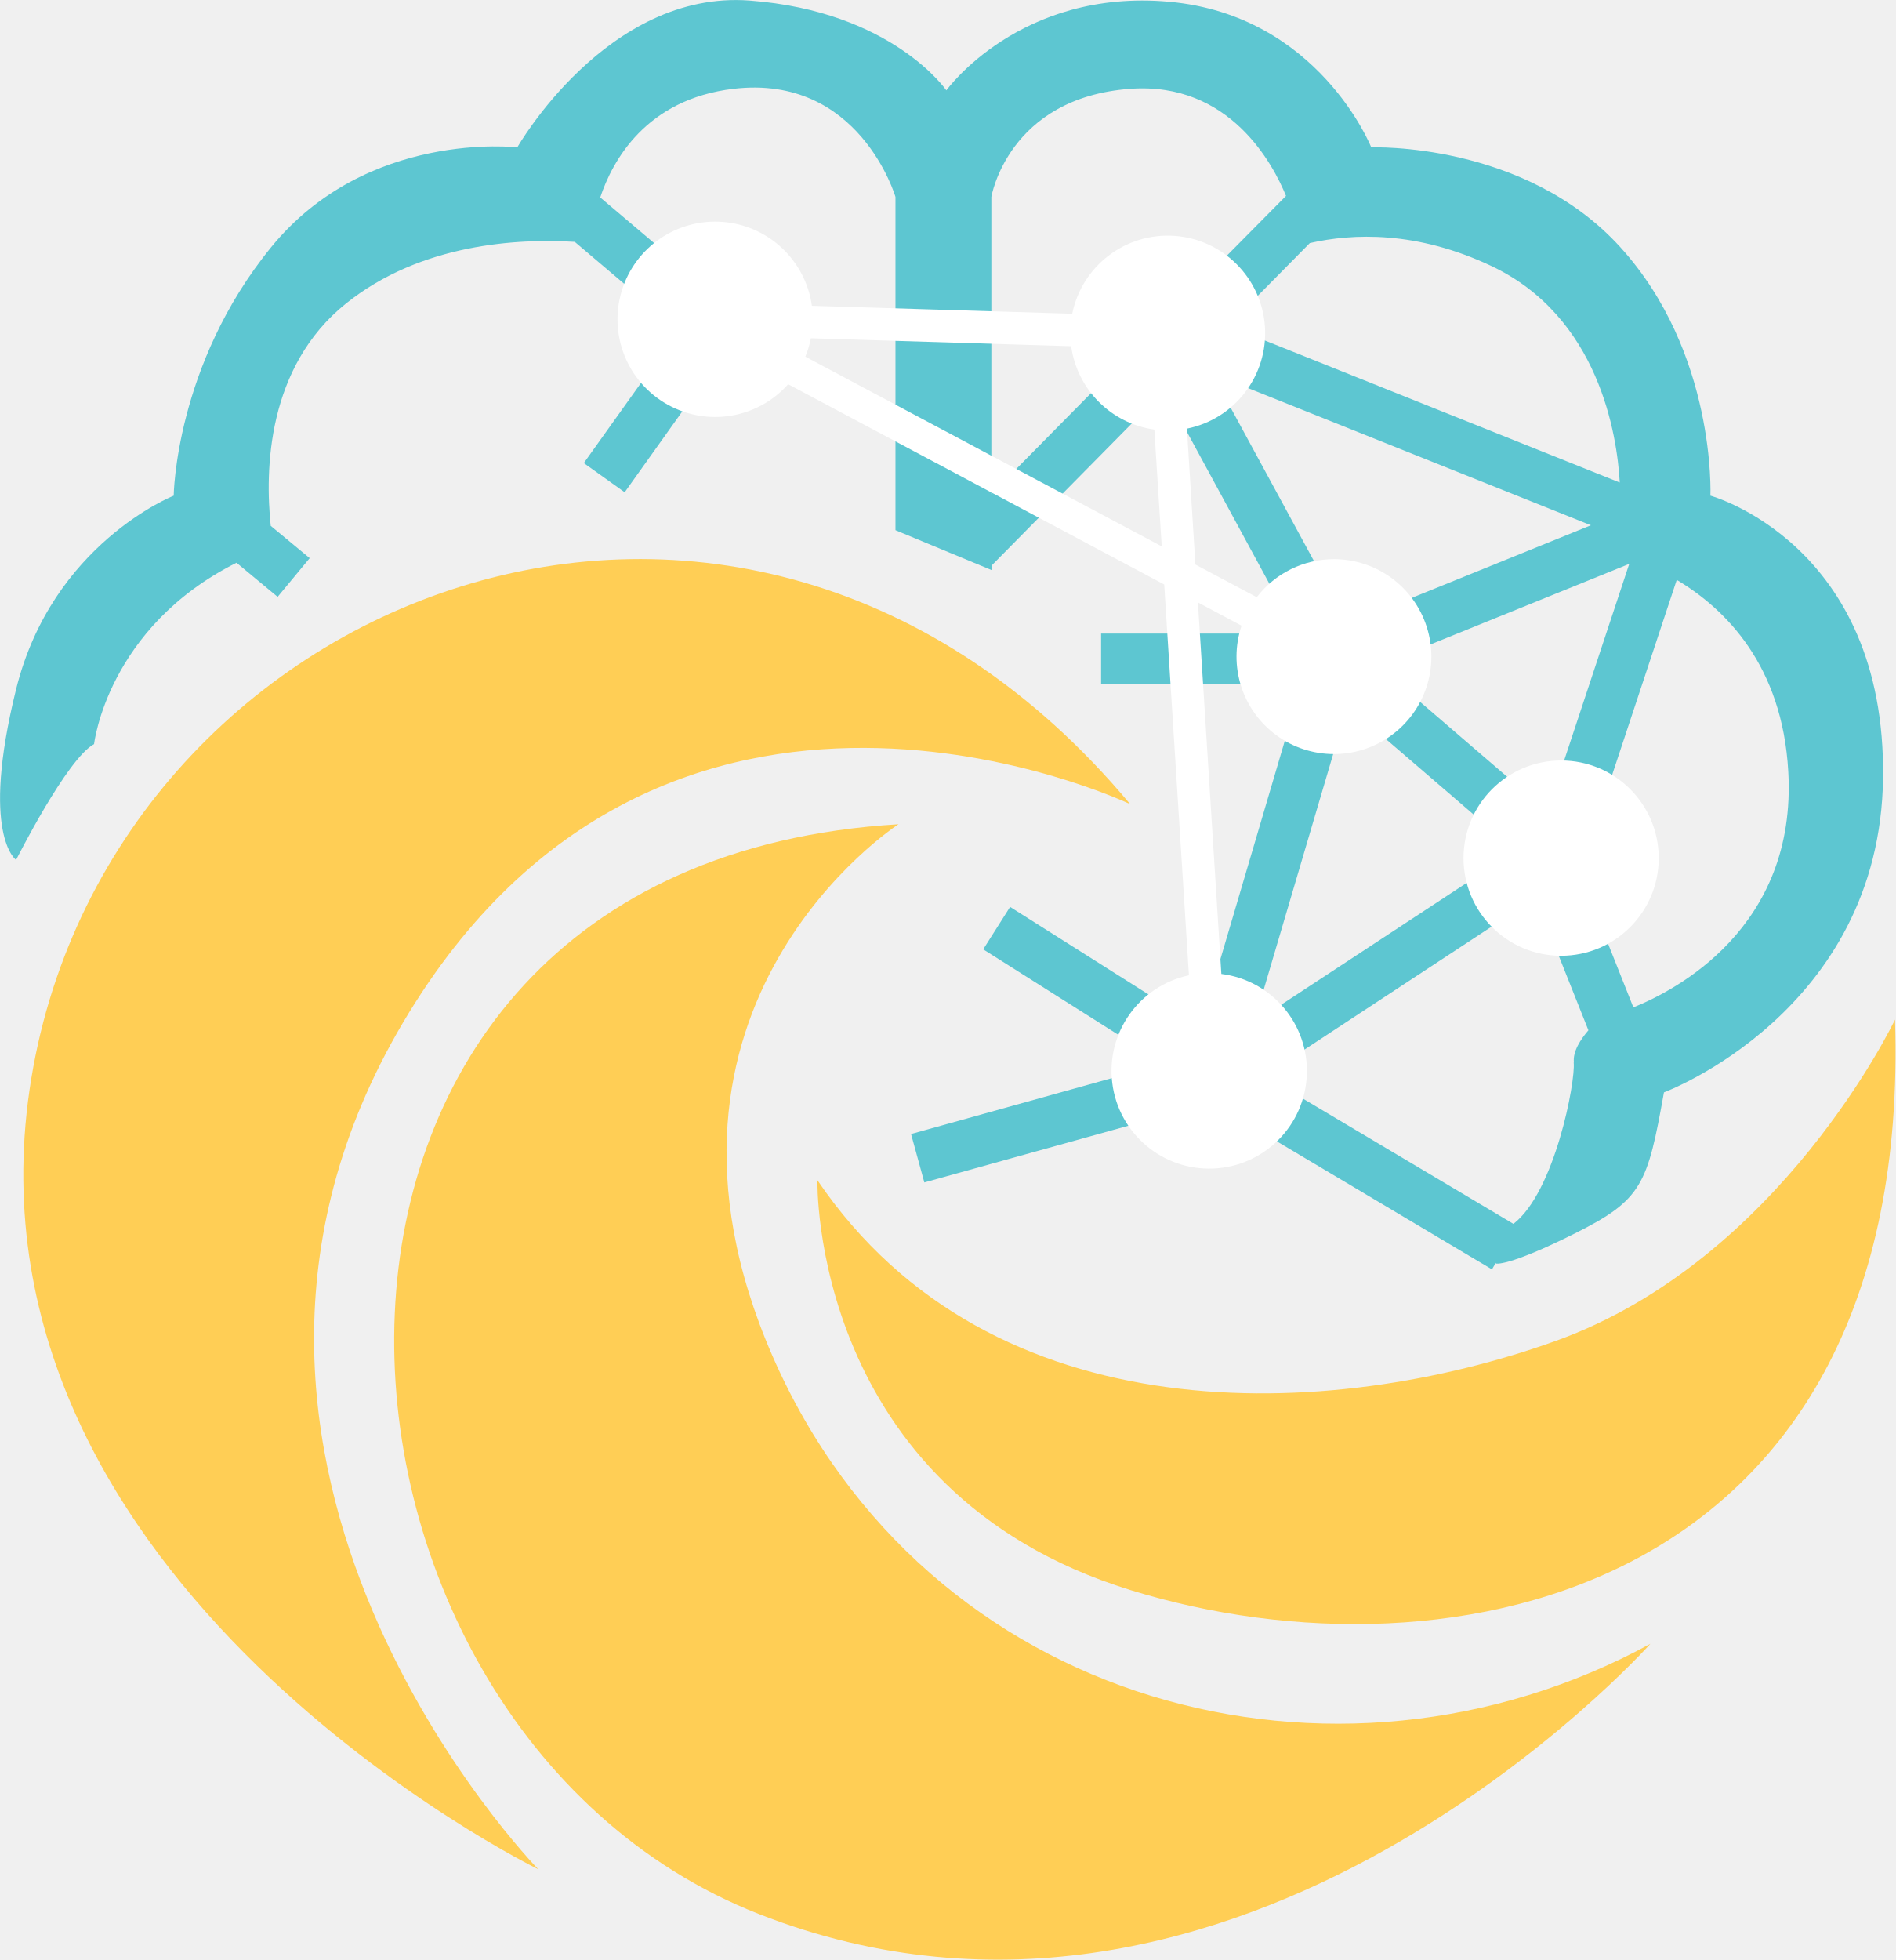
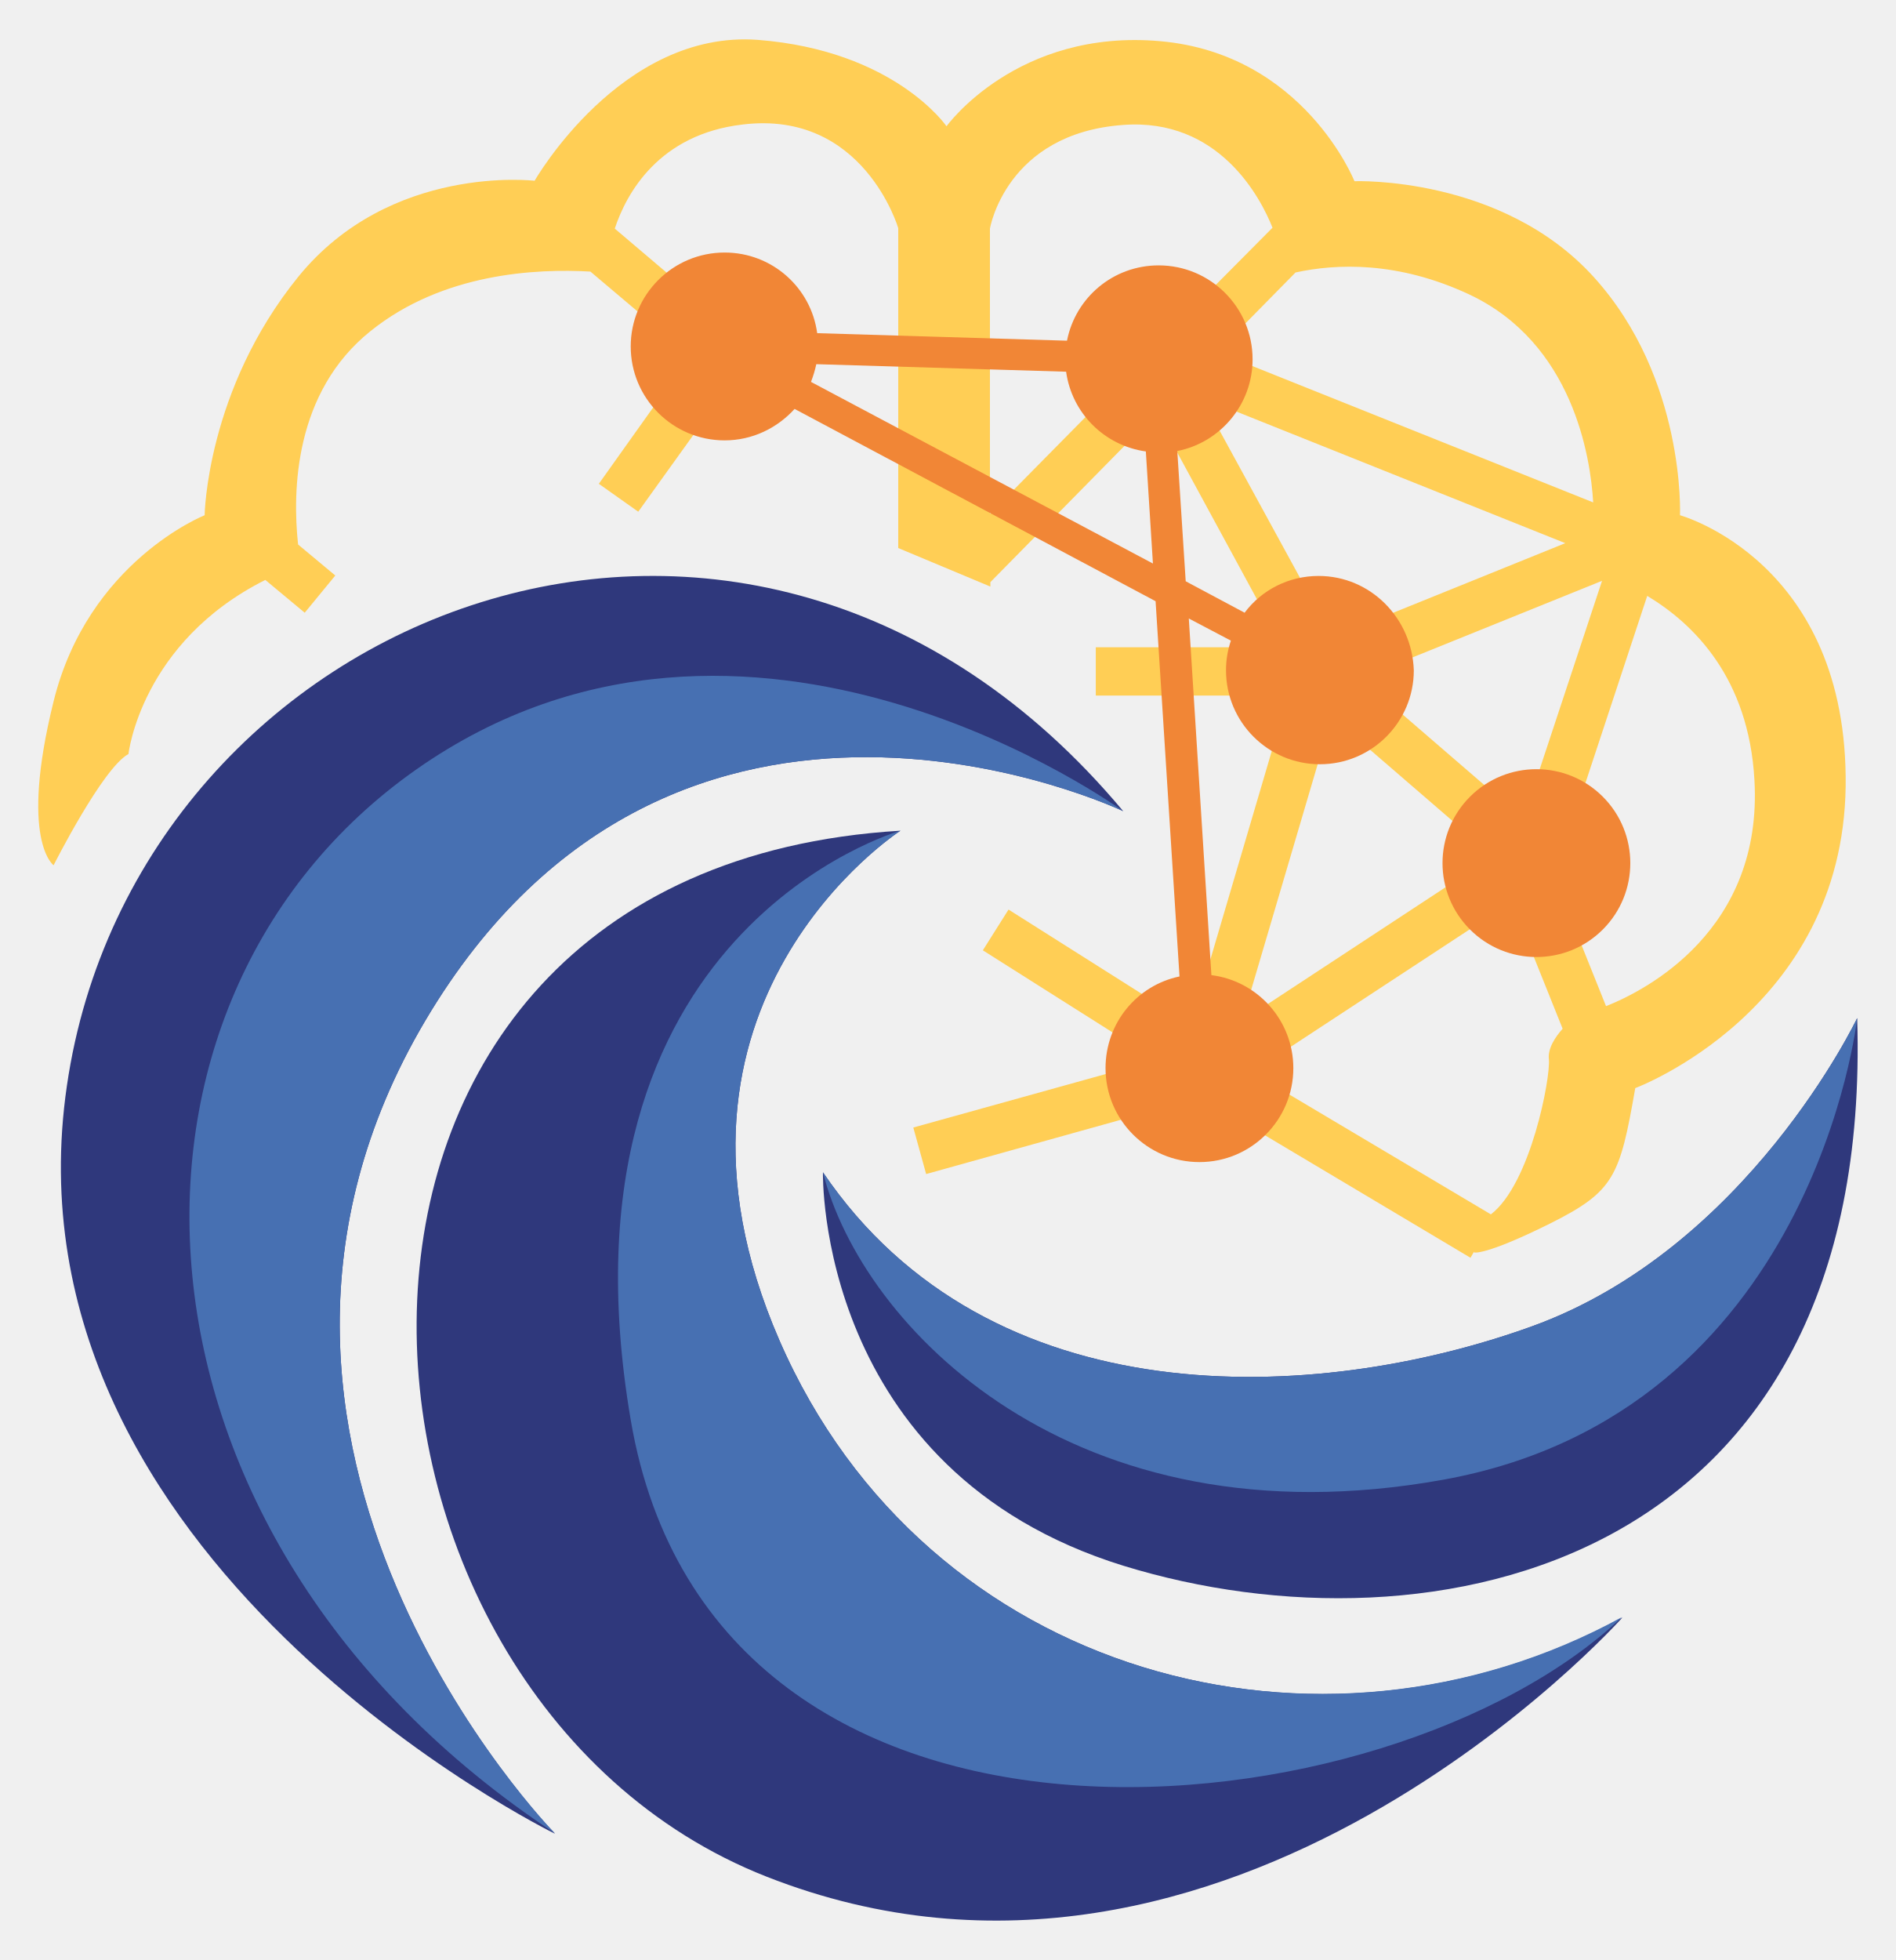
- <svg xmlns="http://www.w3.org/2000/svg" id="Capa_1" data-name="Capa 1" viewBox="0 0 428 442.44">
-   <defs>
-     <style>.cls-1{fill:#ffce55;}.cls-2{fill:#5dc6d1;}.cls-3{fill:#fff;}</style>
-   </defs>
-   <path class="cls-1" d="M133,265.61c59-99.62,164.19-49.3,164.19-49.3C209.29,111.09,64.93,169,48.66,280.86S163.54,456.74,163.54,456.74,74.08,365.24,133,265.61Z" transform="translate(-42 -34.78)" />
-   <path class="cls-1" d="M216.41,340.84c-34.57-79.29,28.46-120,28.46-120-152.49,9.15-140.29,203.33-31.51,246s201.29-61,201.29-61C343.71,444.54,251,420.14,216.41,340.84Z" transform="translate(-42 -34.78)" />
-   <path class="cls-1" d="M469.88,264.94s-25.75,54.22-76.58,72.52S265.88,359.14,226.57,301.2c0,0-1.69,70.14,70.66,92.51S474,394.39,469.88,264.94Z" transform="translate(-42 -34.78)" />
-   <path class="cls-2" d="M428.2,146.67s1.36-32.19-20.33-56.08-56.25-22.54-56.25-22.54S339.76,38.23,306,35.18s-50.32,20-50.32,20-12.2-17.84-44.4-20.27S158.8,68.05,158.8,68.05,124.91,64,103.22,90.59s-22,56.08-22,56.08-27.45,10.84-35.59,43.71,0,38.52,0,38.52S57.14,206,63.24,202.75c0,0,2.94-26.27,32.16-40.94l9.29,7.7,7.24-8.74-8.8-7.29c-1.31-12.49-.91-35.83,17-50.19,17-13.62,39-14.69,51.65-13.91l13.42,11.38A19.79,19.79,0,0,0,188,119.45l-14.18,19.86,9.23,6.59,14-19.64A20,20,0,1,0,192,91.6L177.53,79.35c2.75-8.26,10.28-22.16,30.07-24.52,28.46-3.38,36.59,24.4,36.59,24.4v75.23l21.69,9v-1l32.87-33.3a19.4,19.4,0,0,0,10.19,1.16l20.93,38.54a20,20,0,0,0-5.55,8.94h-33.7v11.35h33.7a20,20,0,0,0,8.3,11.09l-16.69,56.57-.57,0a19.89,19.89,0,0,0-11.79,3.87l-33.5-21.18L264,249.08l32.66,20.65a20,20,0,0,0-1.31,7.07c0,.24,0,.47,0,.71l-47.64,13.26,3,10.93L299,288.28a19.94,19.94,0,0,0,29.82,3.26l50.05,29.78.88-1.48,0,.16s2.55.85,17.8-6.77,16.43-11,20.16-31.86c0,0,48.8-18.13,49.47-71S428.2,146.67,428.2,146.67Zm-18.33,15.4-15.52,46.85a19.89,19.89,0,0,0-10.06,2.91L361.46,192.2a19.85,19.85,0,0,0,2-8.71,21.23,21.23,0,0,0-.18-2.54ZM378.73,94.82c24.3,11.49,28.4,38.11,29,48.88L326,111c0-.14,0-.28,0-.42a19.86,19.86,0,0,0-1.48-7.53l13.23-13.4C347.4,87.46,361.84,86.84,378.73,94.82ZM306,90.59a20,20,0,0,0-16.29,31.56l-23.87,24.18V79.23s3.73-22.36,31.35-24.4C319.7,53.18,329.49,71.94,332.37,79l-15,15.15A19.89,19.89,0,0,0,306,90.59Zm13.21,35a19.86,19.86,0,0,0,3.31-3.72l78.7,31.48-42.54,17.24a20,20,0,0,0-15.24-7.06,19.56,19.56,0,0,0-3.44.32Zm7.47,134.8,16.78-56.87a20,20,0,0,0,10.31-2.9l22.85,19.65a19.79,19.79,0,0,0-2,8.66,20.48,20.48,0,0,0,.39,3.94l-45.5,29.88A19.47,19.47,0,0,0,326.72,260.36Zm70.65,14.23c.45,4.27-4.29,29.29-13.61,36.43l-49.07-29.19a19.76,19.76,0,0,0,.25-9.07l45.45-29.86a19.93,19.93,0,0,0,12.94,5.93l7.36,18.49C398.9,269.39,397.1,272.12,397.37,274.59Zm13.48-12.43-6.32-15.89a20,20,0,0,0,.75-34.28l15.36-46.34c11,6.56,23.85,19.3,25.18,43.26C447.8,244.32,420.12,258.44,410.85,262.16Z" transform="translate(-42 -34.78)" />
-   <circle class="cls-3" cx="352.49" cy="193.71" r="22.04" />
-   <path class="cls-3" d="M343.22,161a22,22,0,0,0-17.46,8.59l-13.85-7.37L310,131.54a22,22,0,1,0-25.9-25.94l-58.78-1.79a22.05,22.05,0,1,0-5.36,17.7l84.91,45.21,5.58,88.22a22.06,22.06,0,1,0,7.32-.31l-5.29-83.86,9.85,5.25A22,22,0,1,0,343.22,161ZM223.84,115.29a21.42,21.42,0,0,0,1.25-4.15l58.77,1.79a22.05,22.05,0,0,0,18.78,18.82l1.67,26.37Z" transform="translate(-42 -34.78)" />
+ <svg xmlns="http://www.w3.org/2000/svg" version="1.1" id="Capa_1" x="0px" y="0px" viewBox="0 0 428 442.4" style="enable-background:new 0 0 428 442.4;" xml:space="preserve">
+   <style type="text/css">
+ 	.st0{fill:#2F387C;}
+ 	.st1{fill:#FFCE55;}
+ 	.st2{fill:#F18636;}
+ 	.st3{fill:#4770B2;}
+ </style>
+   <g>
+     <g>
+       <path class="st0" d="M96,230.4c56.6-95.6,157.6-47.3,157.6-47.3c-84.4-101-222.9-45.4-238.5,62    C-0.6,352.4,125.3,413.9,125.3,413.9S39.4,326.1,96,230.4z" />
+       <path class="st0" d="M176,302.6c-33.2-76.1,27.3-115.1,27.3-115.1C57,196.3,68.7,382.6,173.1,423.6    c104.4,41,193.2-58.5,193.2-58.5C298.2,402.2,209.2,378.7,176,302.6z" />
+       <path class="st0" d="M419.3,229.8c0,0-24.7,52-73.5,69.6c-48.8,17.6-122.3,20.8-160-34.8c0,0-1.6,67.3,67.8,88.8    C323,374.8,423.2,354,419.3,229.8z" />
+     </g>
+     <path class="st1" d="M379.3,116.3c0,0,1.3-30.9-19.5-53.8c-20.8-22.9-54-21.6-54-21.6S294.4,12.2,262,9.3   c-32.4-2.9-48.3,19.2-48.3,19.2S202,11.4,171.1,9c-30.9-2.3-50.4,31.8-50.4,31.8s-32.5-3.9-53.3,21.6   C46.6,88,46.2,116.3,46.2,116.3s-26.3,10.4-34.1,42c-7.8,31.5,0,37,0,37s11.1-22,16.9-25.1c0,0,2.8-25.2,30.9-39.3l8.9,7.4l6.9-8.4   l-8.4-7c-1.3-12-0.9-34.4,16.4-48.2c16.3-13.1,37.4-14.1,49.6-13.4l12.9,10.9c-0.7,2-1.2,4.2-1.2,6.5c0,4.3,1.4,8.2,3.8,11.4   l-13.6,19.1l8.9,6.3l13.5-18.8c2.1,0.8,4.3,1.2,6.7,1.2c10.6,0,19.2-8.6,19.2-19.2c0-10.6-8.6-19.2-19.2-19.2   c-4.3,0-8.3,1.5-11.6,3.9l-13.9-11.8c2.6-7.9,9.9-21.3,28.9-23.5c27.3-3.3,35.1,23.4,35.1,23.4v72.2l20.8,8.7v-1l31.5-32   c2.2,0.9,4.5,1.3,7,1.3c0.9,0,1.9-0.1,2.8-0.2l20.1,37c-2.5,2.3-4.3,5.2-5.3,8.6h-32.3v10.9h32.3c1.3,4.4,4.2,8.2,8,10.6l-16,54.3   c-0.2,0-0.4,0-0.6,0c-4.2,0-8.1,1.4-11.3,3.7l-32.1-20.3l-5.8,9.2l31.3,19.8c-0.8,2.1-1.3,4.4-1.3,6.8c0,0.2,0,0.5,0,0.7   l-45.7,12.7l2.9,10.5l46.3-12.9c3.5,4.9,9.2,8.2,15.7,8.2c5,0,9.5-1.9,12.9-5l48,28.6l0.8-1.4l0,0.2c0,0,2.4,0.8,17.1-6.5   c14.6-7.3,15.8-10.6,19.3-30.6c0,0,46.8-17.4,47.5-68.1C417.3,126.7,379.3,116.3,379.3,116.3z M361.7,131.1l-14.9,45   c-3.5,0.1-6.8,1.1-9.7,2.8L315.2,160c1.2-2.5,1.9-5.4,1.9-8.4c0-0.8-0.1-1.6-0.2-2.4L361.7,131.1z M331.8,66.5   c23.3,11,27.3,36.6,27.9,46.9l-78.5-31.4c0-0.1,0-0.3,0-0.4c0-2.6-0.5-5-1.4-7.2l12.7-12.9C301.7,59.5,315.6,58.9,331.8,66.5z    M262,62.5c-10.6,0-19.2,8.6-19.2,19.2c0,4.1,1.3,8,3.6,11.1L223.5,116V51.6c0,0,3.6-21.5,30.1-23.4c21.6-1.6,31,16.4,33.7,23.2   l-14.4,14.5C269.8,63.7,266.1,62.5,262,62.5z M274.7,96c1.2-1.1,2.3-2.2,3.2-3.6l75.5,30.2l-40.8,16.5c-3.5-4.1-8.8-6.8-14.6-6.8   c-1.1,0-2.2,0.1-3.3,0.3L274.7,96z M281.9,225.4l16.1-54.6c3.6,0,7-1,9.9-2.8l21.9,18.9c-1.2,2.5-1.9,5.3-1.9,8.3   c0,1.3,0.1,2.6,0.4,3.8l-43.7,28.7C283.8,226.8,282.8,226.1,281.9,225.4z M349.7,239.1c0.4,4.1-4.1,28.1-13.1,35l-47.1-28   c0.4-1.5,0.6-3.2,0.6-4.8c0-1.3-0.1-2.6-0.4-3.9l43.6-28.6c3.2,3.3,7.6,5.4,12.4,5.7l7.1,17.7C351.1,234.1,349.4,236.7,349.7,239.1   z M362.6,227.1l-6.1-15.2c5.8-3.3,9.7-9.5,9.7-16.7c0-6.8-3.6-12.8-9-16.2l14.7-44.5c10.5,6.3,22.9,18.5,24.2,41.5   C398.1,210,371.5,223.6,362.6,227.1z" />
+     <g>
+       <ellipse transform="matrix(0.7071 -0.7071 0.7071 0.7071 -36.1558 302.3649)" class="st2" cx="346.9" cy="194.8" rx="21.2" ry="21.2" />
+       <path class="st2" d="M297.7,130c-6.8,0-12.9,3.2-16.7,8.3l-13.3-7.1l-1.9-29.4c9.7-1.9,17-10.5,17-20.7c0-11.7-9.5-21.2-21.2-21.2    c-10.3,0-18.8,7.3-20.7,17l-56.4-1.7c-1.4-10.3-10.2-18.2-20.9-18.2c-11.7,0-21.2,9.5-21.2,21.2s9.5,21.2,21.2,21.2    c6.3,0,11.9-2.8,15.8-7.1l81.5,43.4l5.4,84.7c-9.6,2-16.7,10.5-16.7,20.7c0,11.7,9.5,21.2,21.2,21.2c11.7,0,21.2-9.5,21.2-21.2    c0-10.8-8.1-19.7-18.5-21l-5.1-80.5l9.5,5c-0.7,2.1-1.1,4.3-1.1,6.7c0,11.7,9.5,21.2,21.2,21.2c11.7,0,21.2-9.5,21.2-21.2    C318.8,139.5,309.4,130,297.7,130z M183.1,86.2c0.5-1.3,0.9-2.6,1.2-4l56.4,1.7c1.3,9.4,8.7,16.7,18,18l1.6,25.3L183.1,86.2z" />
+     </g>
+     <path class="st0" d="M253.6,183.1" />
+     <path class="st3" d="M96,230.4c56.6-95.6,157.6-47.3,157.6-47.3s-84.7-61.9-159.5-9.5s-70.7,173,31.2,240.2   C125.3,413.9,39.4,326.1,96,230.4z" />
+     <path class="st3" d="M176,302.6c-33.2-76.1,27.3-115.1,27.3-115.1s-79.7,22.5-60.9,133c18.8,110.5,171.3,94.4,223.8,44.5   C298.2,402.2,209.2,378.7,176,302.6z" />
+     <path class="st3" d="M325.8,334c83.8-15.1,93.5-104.2,93.5-104.2s-24.7,52-73.5,69.6c-48.8,17.6-122.3,20.8-160-34.8   C194.5,299.2,242,349.1,325.8,334z" />
+   </g>
</svg>
